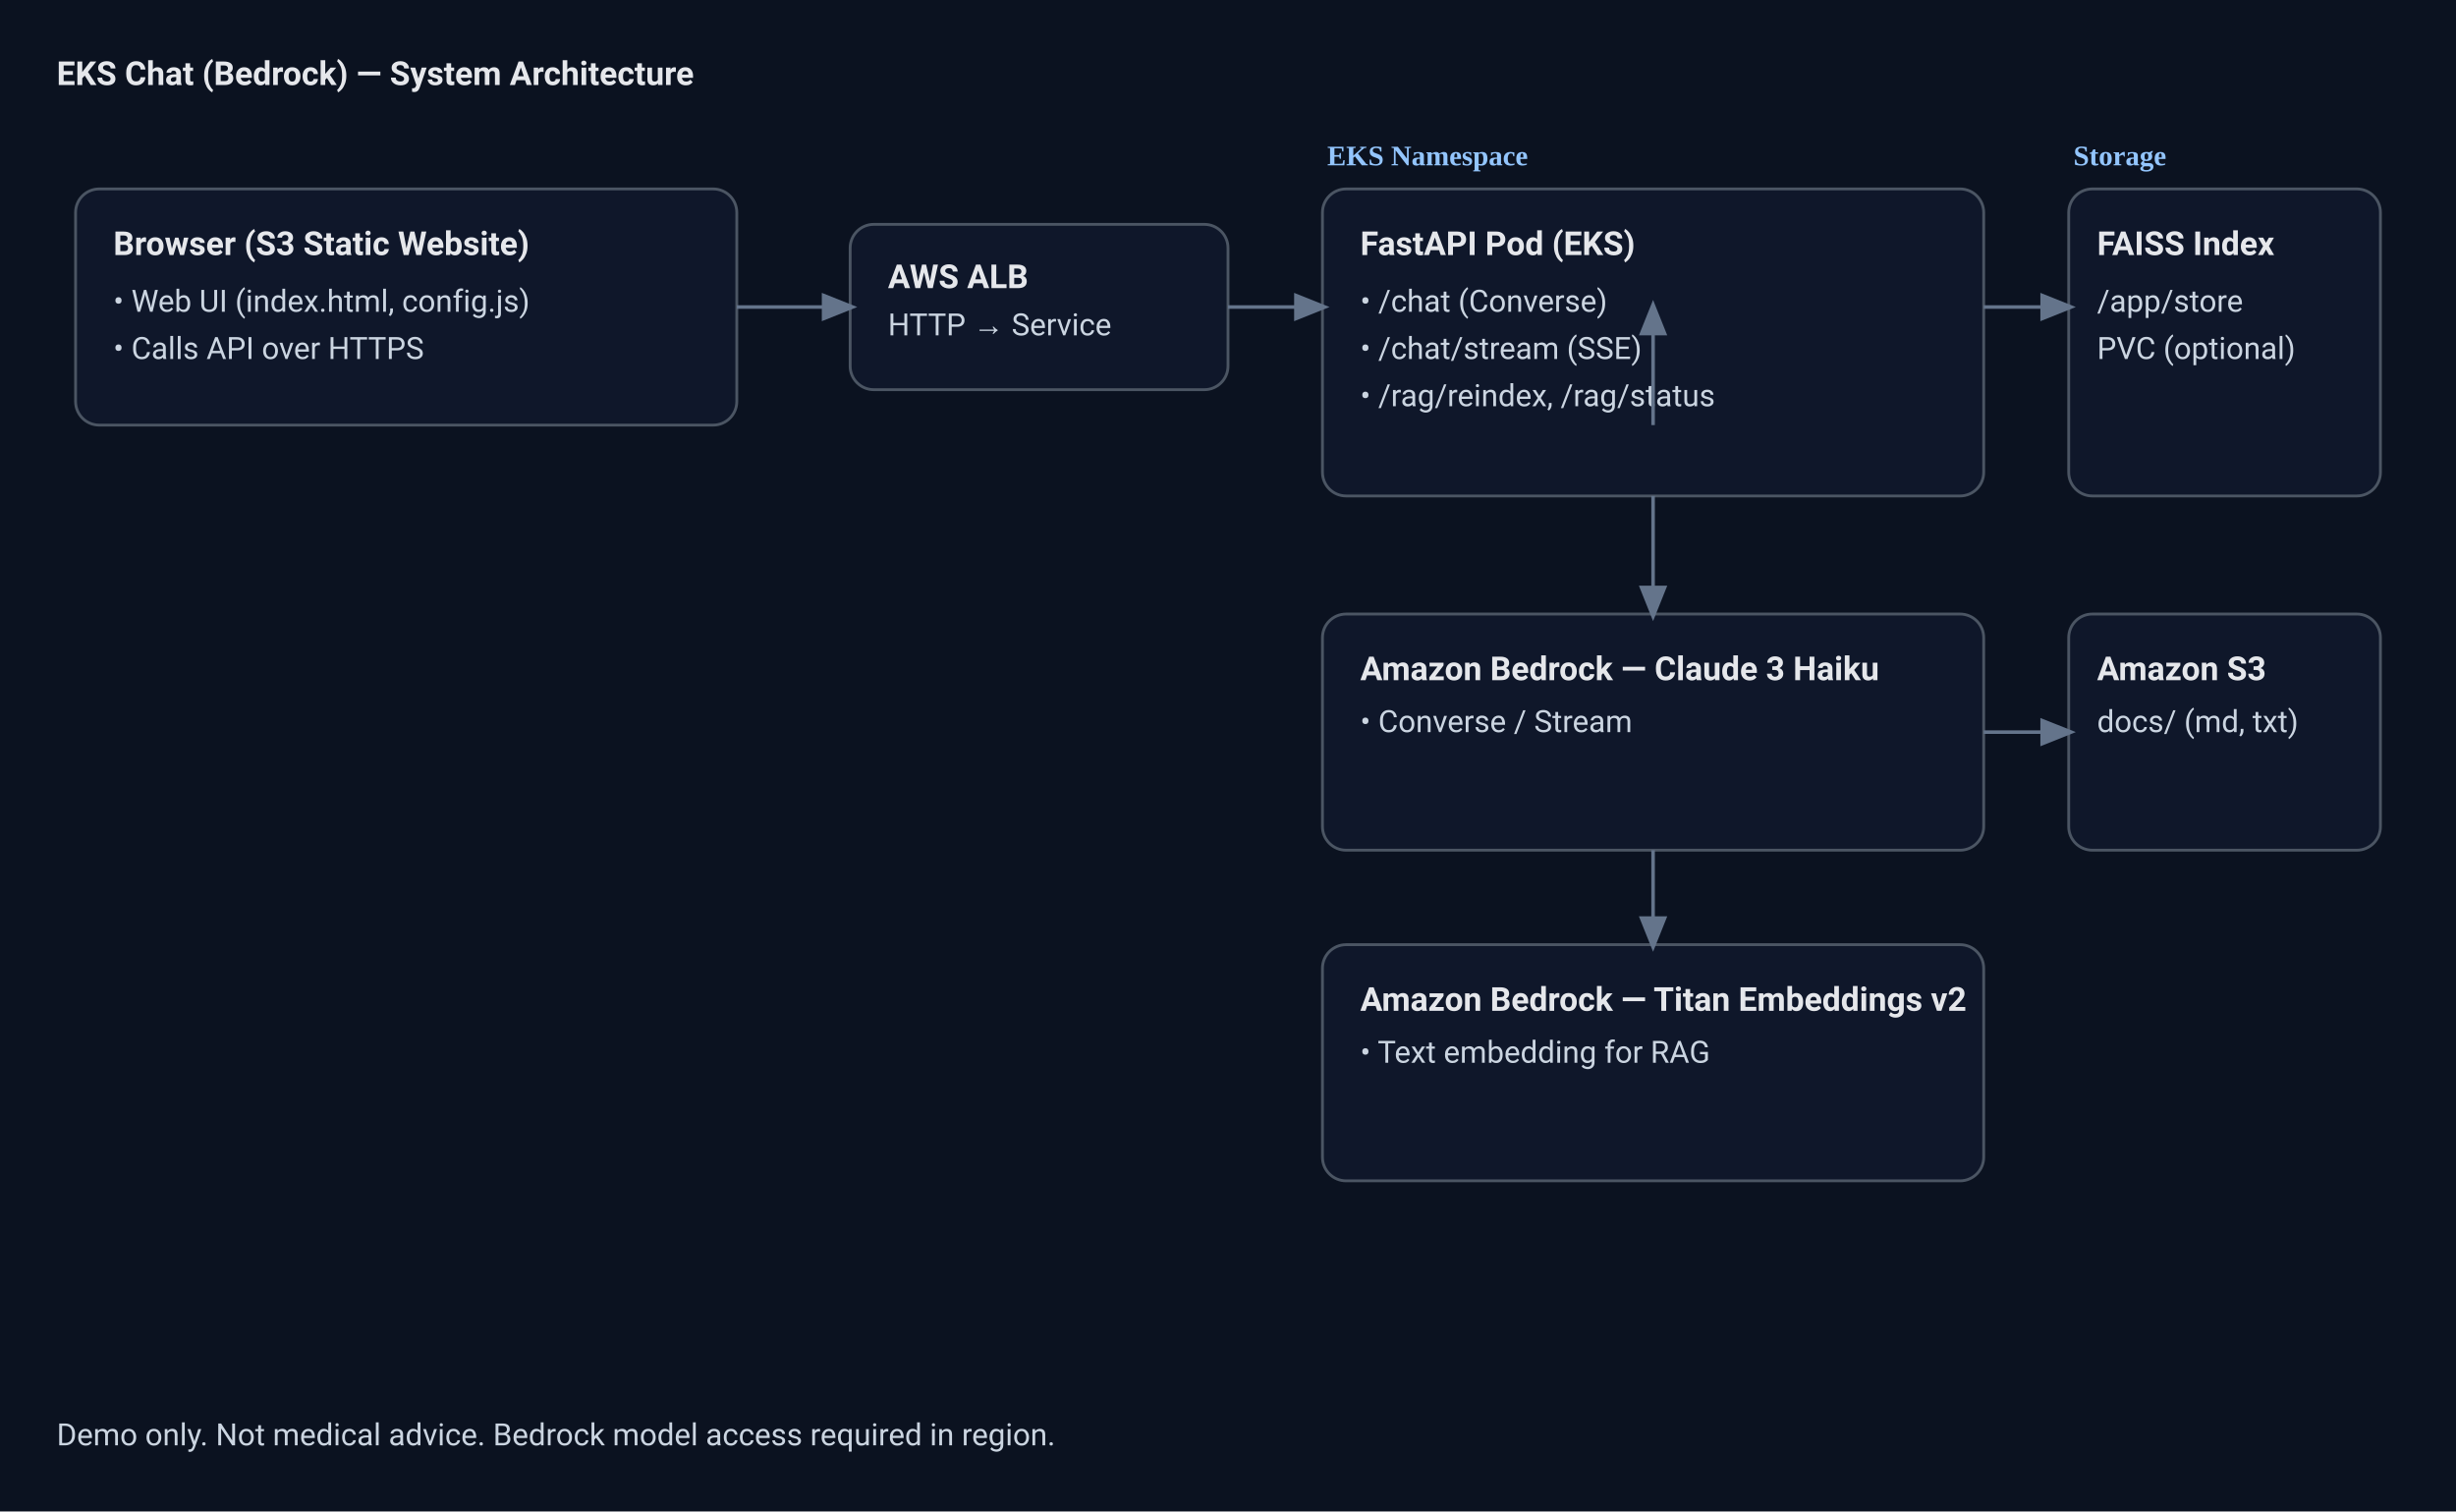
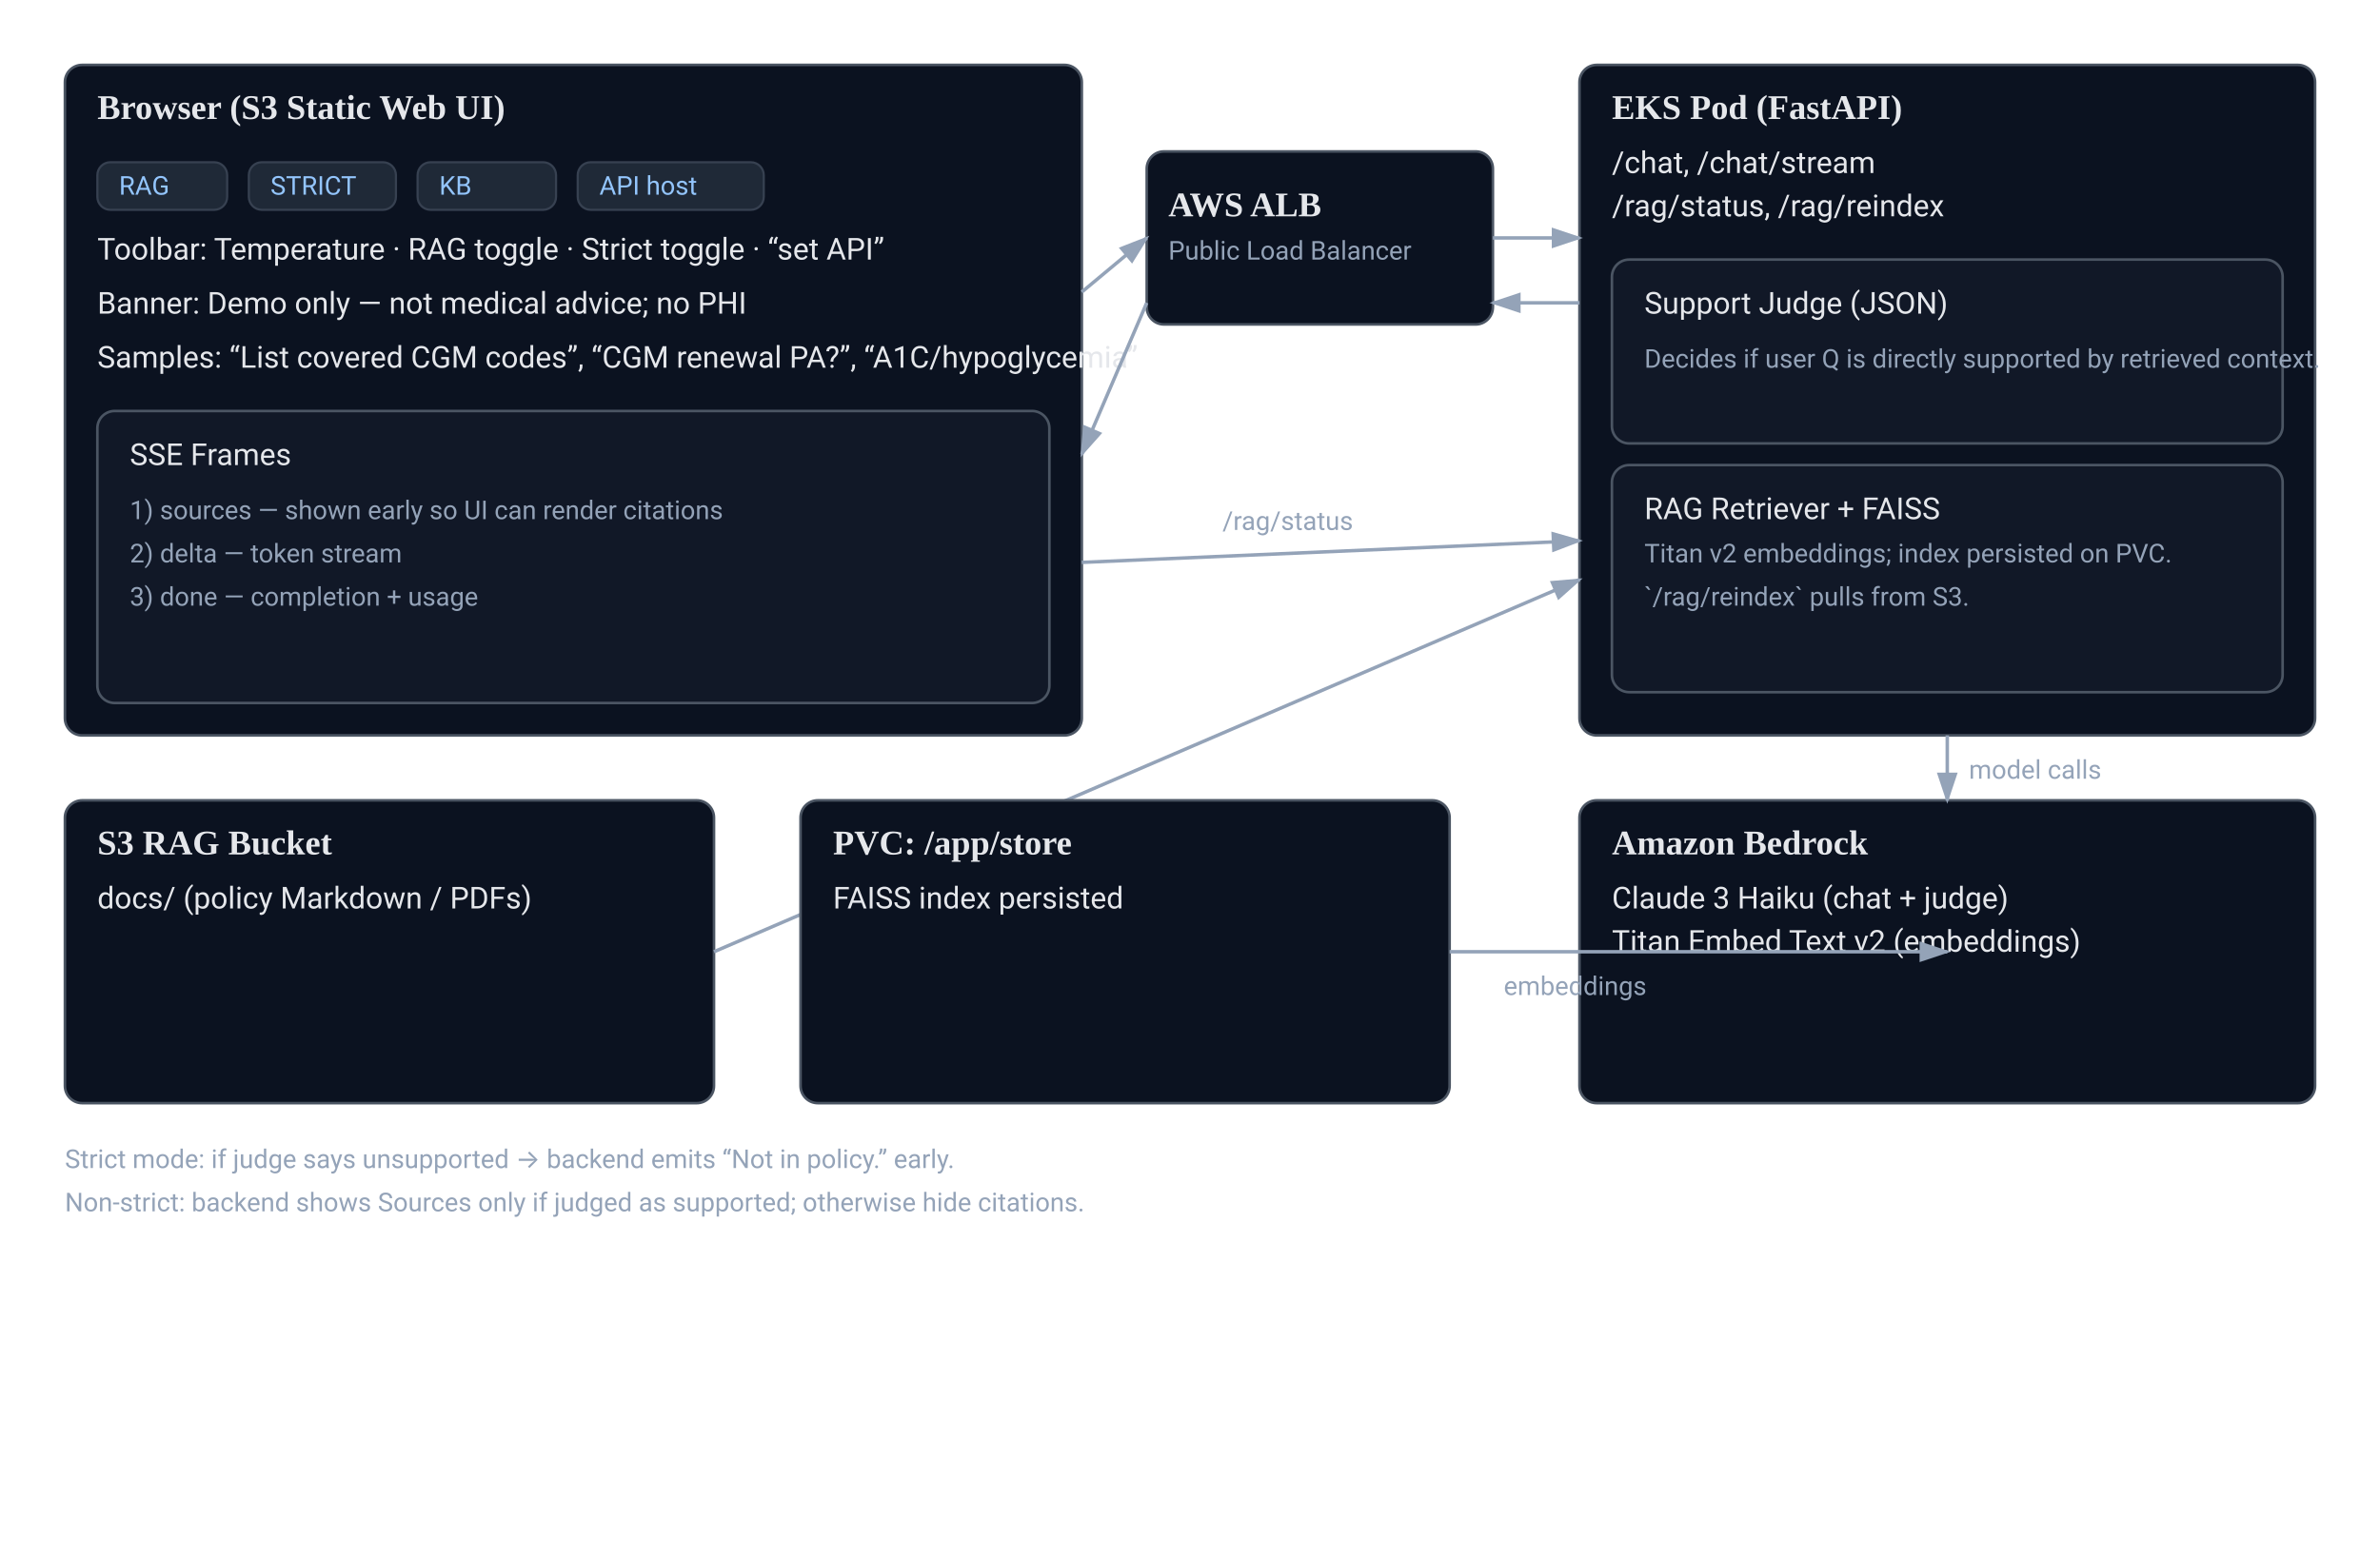
- <svg xmlns="http://www.w3.org/2000/svg" width="1040" height="640" viewBox="0 0 1040 640">
+ <svg xmlns="http://www.w3.org/2000/svg" width="1100" height="720" viewBox="0 0 1100 720">
+   <style>
+     .box{fill:#0b1220;stroke:#4b5563;stroke-width:1.2;rx:8;ry:8}
+     .light{fill:#111827}
+     .label{fill:#e5e7eb;font-family:system-ui, -apple-system, 'Segoe UI', Roboto, Ubuntu, Cantarell, Arial;font-size:14px}
+     .title{fill:#e5e7eb;font-weight:700;font-size:16px}
+     .chip{fill:#1f2937;stroke:#374151;stroke-width:1;rx:6;ry:6}
+     .chipText{fill:#93c5fd;font-size:12px;font-family:system-ui, -apple-system, 'Segoe UI', Roboto}
+     .arrow{stroke:#94a3b8;stroke-width:1.6;marker-end:url(#arrow)}
+     .note{fill:#94a3b8;font-size:12px;font-family:system-ui, -apple-system, 'Segoe UI', Roboto}
+   </style>
  <defs>
-     <style>
-       .box { fill:#0f172a; stroke:#4b5563; stroke-width:1.2; rx:10; }
-       .title { fill:#e5e7eb; font-family: ui-sans-serif, system-ui, -apple-system, "Segoe UI", Roboto, "Helvetica Neue", Arial; font-size:14px; font-weight:700; }
-       .text { fill:#cbd5e1; font-family: ui-sans-serif, system-ui, -apple-system, "Segoe UI", Roboto, "Helvetica Neue", Arial; font-size:13px; }
-       .line { stroke:#64748b; stroke-width:1.5; marker-end:url(#arrow); }
-       .groupTitle { fill:#93c5fd; font-weight:700; font-size:12px; }
-     </style>
-     <marker id="arrow" markerWidth="10" markerHeight="8" refX="8" refY="4" orient="auto">
-       <path d="M0,0 L10,4 L0,8 z" fill="#64748b" />
+     <marker id="arrow" markerWidth="10" markerHeight="10" refX="8" refY="3" orient="auto" markerUnits="strokeWidth">
+       <path d="M0,0 L0,6 L9,3 z" fill="#94a3b8" />
    </marker>
  </defs>
-   <rect x="0" y="0" width="1040" height="640" fill="#0b1220" />
-   <text x="24" y="36" class="title" font-size="20">EKS Chat (Bedrock) — System Architecture</text>
-   <rect x="32" y="80" width="280" height="100" class="box" />
-   <text x="48" y="108" class="title">Browser (S3 Static Website)</text>
-   <text x="48" y="132" class="text">• Web UI (index.html, config.js)</text>
-   <text x="48" y="152" class="text">• Calls API over HTTPS</text>
-   <rect x="360" y="95" width="160" height="70" class="box" />
-   <text x="376" y="122" class="title">AWS ALB</text>
-   <text x="376" y="142" class="text">HTTP → Service</text>
-   <rect x="560" y="80" width="280" height="130" class="box" />
-   <text x="576" y="108" class="title">FastAPI Pod (EKS)</text>
-   <text x="576" y="132" class="text">• /chat (Converse)</text>
-   <text x="576" y="152" class="text">• /chat/stream (SSE)</text>
-   <text x="576" y="172" class="text">• /rag/reindex, /rag/status</text>
-   <rect x="560" y="260" width="280" height="100" class="box" />
-   <text x="576" y="288" class="title">Amazon Bedrock — Claude 3 Haiku</text>
-   <text x="576" y="310" class="text">• Converse / Stream</text>
-   <rect x="560" y="400" width="280" height="100" class="box" />
-   <text x="576" y="428" class="title">Amazon Bedrock — Titan Embeddings v2</text>
-   <text x="576" y="450" class="text">• Text embedding for RAG</text>
-   <rect x="876" y="80" width="132" height="130" class="box" />
-   <text x="888" y="108" class="title">FAISS Index</text>
-   <text x="888" y="132" class="text">/app/store</text>
-   <text x="888" y="152" class="text">PVC (optional)</text>
-   <rect x="876" y="260" width="132" height="100" class="box" />
-   <text x="888" y="288" class="title">Amazon S3</text>
-   <text x="888" y="310" class="text">docs/ (md, txt)</text>
-   <line x1="312" y1="130" x2="360" y2="130" class="line" />
-   <line x1="520" y1="130" x2="560" y2="130" class="line" />
-   <line x1="700" y1="210" x2="700" y2="260" class="line" />
-   <line x1="700" y1="360" x2="700" y2="400" class="line" />
-   <line x1="840" y1="130" x2="876" y2="130" class="line" />
-   <line x1="840" y1="310" x2="876" y2="310" class="line" />
-   <line x1="700" y1="180" x2="700" y2="130" class="line" />
-   <text x="562" y="70" class="groupTitle">EKS Namespace</text>
-   <text x="878" y="70" class="groupTitle">Storage</text>
-   <text x="24" y="612" class="text">Demo only. Not medical advice. Bedrock model access required in region.</text>
+   <rect x="30" y="30" width="470" height="310" class="box" />
+   <text x="45" y="55" class="title">Browser (S3 Static Web UI)</text>
+   <rect x="45" y="75" width="60" height="22" class="chip" />
+   <text x="55" y="90" class="chipText">RAG</text>
+   <rect x="115" y="75" width="68" height="22" class="chip" />
+   <text x="125" y="90" class="chipText">STRICT</text>
+   <rect x="193" y="75" width="64" height="22" class="chip" />
+   <text x="203" y="90" class="chipText">KB</text>
+   <rect x="267" y="75" width="86" height="22" class="chip" />
+   <text x="277" y="90" class="chipText">API host</text>
+   <text x="45" y="120" class="label">Toolbar: Temperature · RAG toggle · Strict toggle · “set API”</text>
+   <text x="45" y="145" class="label">Banner: Demo only — not medical advice; no PHI</text>
+   <text x="45" y="170" class="label">Samples: “List covered CGM codes”, “CGM renewal PA?”, “A1C/hypoglycemia”</text>
+   <rect x="45" y="190" width="440" height="135" class="box light" />
+   <text x="60" y="215" class="label">SSE Frames</text>
+   <text x="60" y="240" class="note">1) sources — shown early so UI can render citations</text>
+   <text x="60" y="260" class="note">2) delta — token stream</text>
+   <text x="60" y="280" class="note">3) done — completion + usage</text>
+   <rect x="530" y="70" width="160" height="80" class="box" />
+   <text x="540" y="100" class="title">AWS ALB</text>
+   <text x="540" y="120" class="note">Public Load Balancer</text>
+   <rect x="730" y="30" width="340" height="310" class="box" />
+   <text x="745" y="55" class="title">EKS Pod (FastAPI)</text>
+   <text x="745" y="80" class="label">/chat, /chat/stream</text>
+   <text x="745" y="100" class="label">/rag/status, /rag/reindex</text>
+   <rect x="745" y="120" width="310" height="85" class="box light" />
+   <text x="760" y="145" class="label">Support Judge (JSON)</text>
+   <text x="760" y="170" class="note">Decides if user Q is directly supported by retrieved context.</text>
+   <rect x="745" y="215" width="310" height="105" class="box light" />
+   <text x="760" y="240" class="label">RAG Retriever + FAISS</text>
+   <text x="760" y="260" class="note">Titan v2 embeddings; index persisted on PVC.</text>
+   <text x="760" y="280" class="note">`/rag/reindex` pulls from S3.</text>
+   <line x1="500" y1="135" x2="530" y2="110" class="arrow" />
+   <line x1="690" y1="110" x2="730" y2="110" class="arrow" />
+   <line x1="730" y1="140" x2="690" y2="140" class="arrow" />
+   <line x1="530" y1="140" x2="500" y2="210" class="arrow" />
+   <rect x="730" y="370" width="340" height="140" class="box" />
+   <text x="745" y="395" class="title">Amazon Bedrock</text>
+   <text x="745" y="420" class="label">Claude 3 Haiku (chat + judge)</text>
+   <text x="745" y="440" class="label">Titan Embed Text v2 (embeddings)</text>
+   <line x1="900" y1="340" x2="900" y2="370" class="arrow" />
+   <text x="910" y="360" class="note">model calls</text>
+   <rect x="30" y="370" width="300" height="140" class="box" />
+   <text x="45" y="395" class="title">S3 RAG Bucket</text>
+   <text x="45" y="420" class="label">docs/ (policy Markdown / PDFs)</text>
+   <line x1="330" y1="440" x2="730" y2="268" class="arrow" />
+   <text x="460" y="420" class="note">/rag/reindex</text>
+   <rect x="370" y="370" width="300" height="140" class="box" />
+   <text x="385" y="395" class="title">PVC: /app/store</text>
+   <text x="385" y="420" class="label">FAISS index persisted</text>
+   <line x1="670" y1="440" x2="900" y2="440" class="arrow" />
+   <text x="695" y="460" class="note">embeddings</text>
+   <line x1="500" y1="260" x2="730" y2="250" class="arrow" />
+   <text x="565" y="245" class="note">/rag/status</text>
+   <text x="30" y="540" class="note">Strict mode: if judge says unsupported → backend emits “Not in policy.” early.</text>
+   <text x="30" y="560" class="note">Non‑strict: backend shows Sources only if judged as supported; otherwise hide citations.</text>
</svg>
